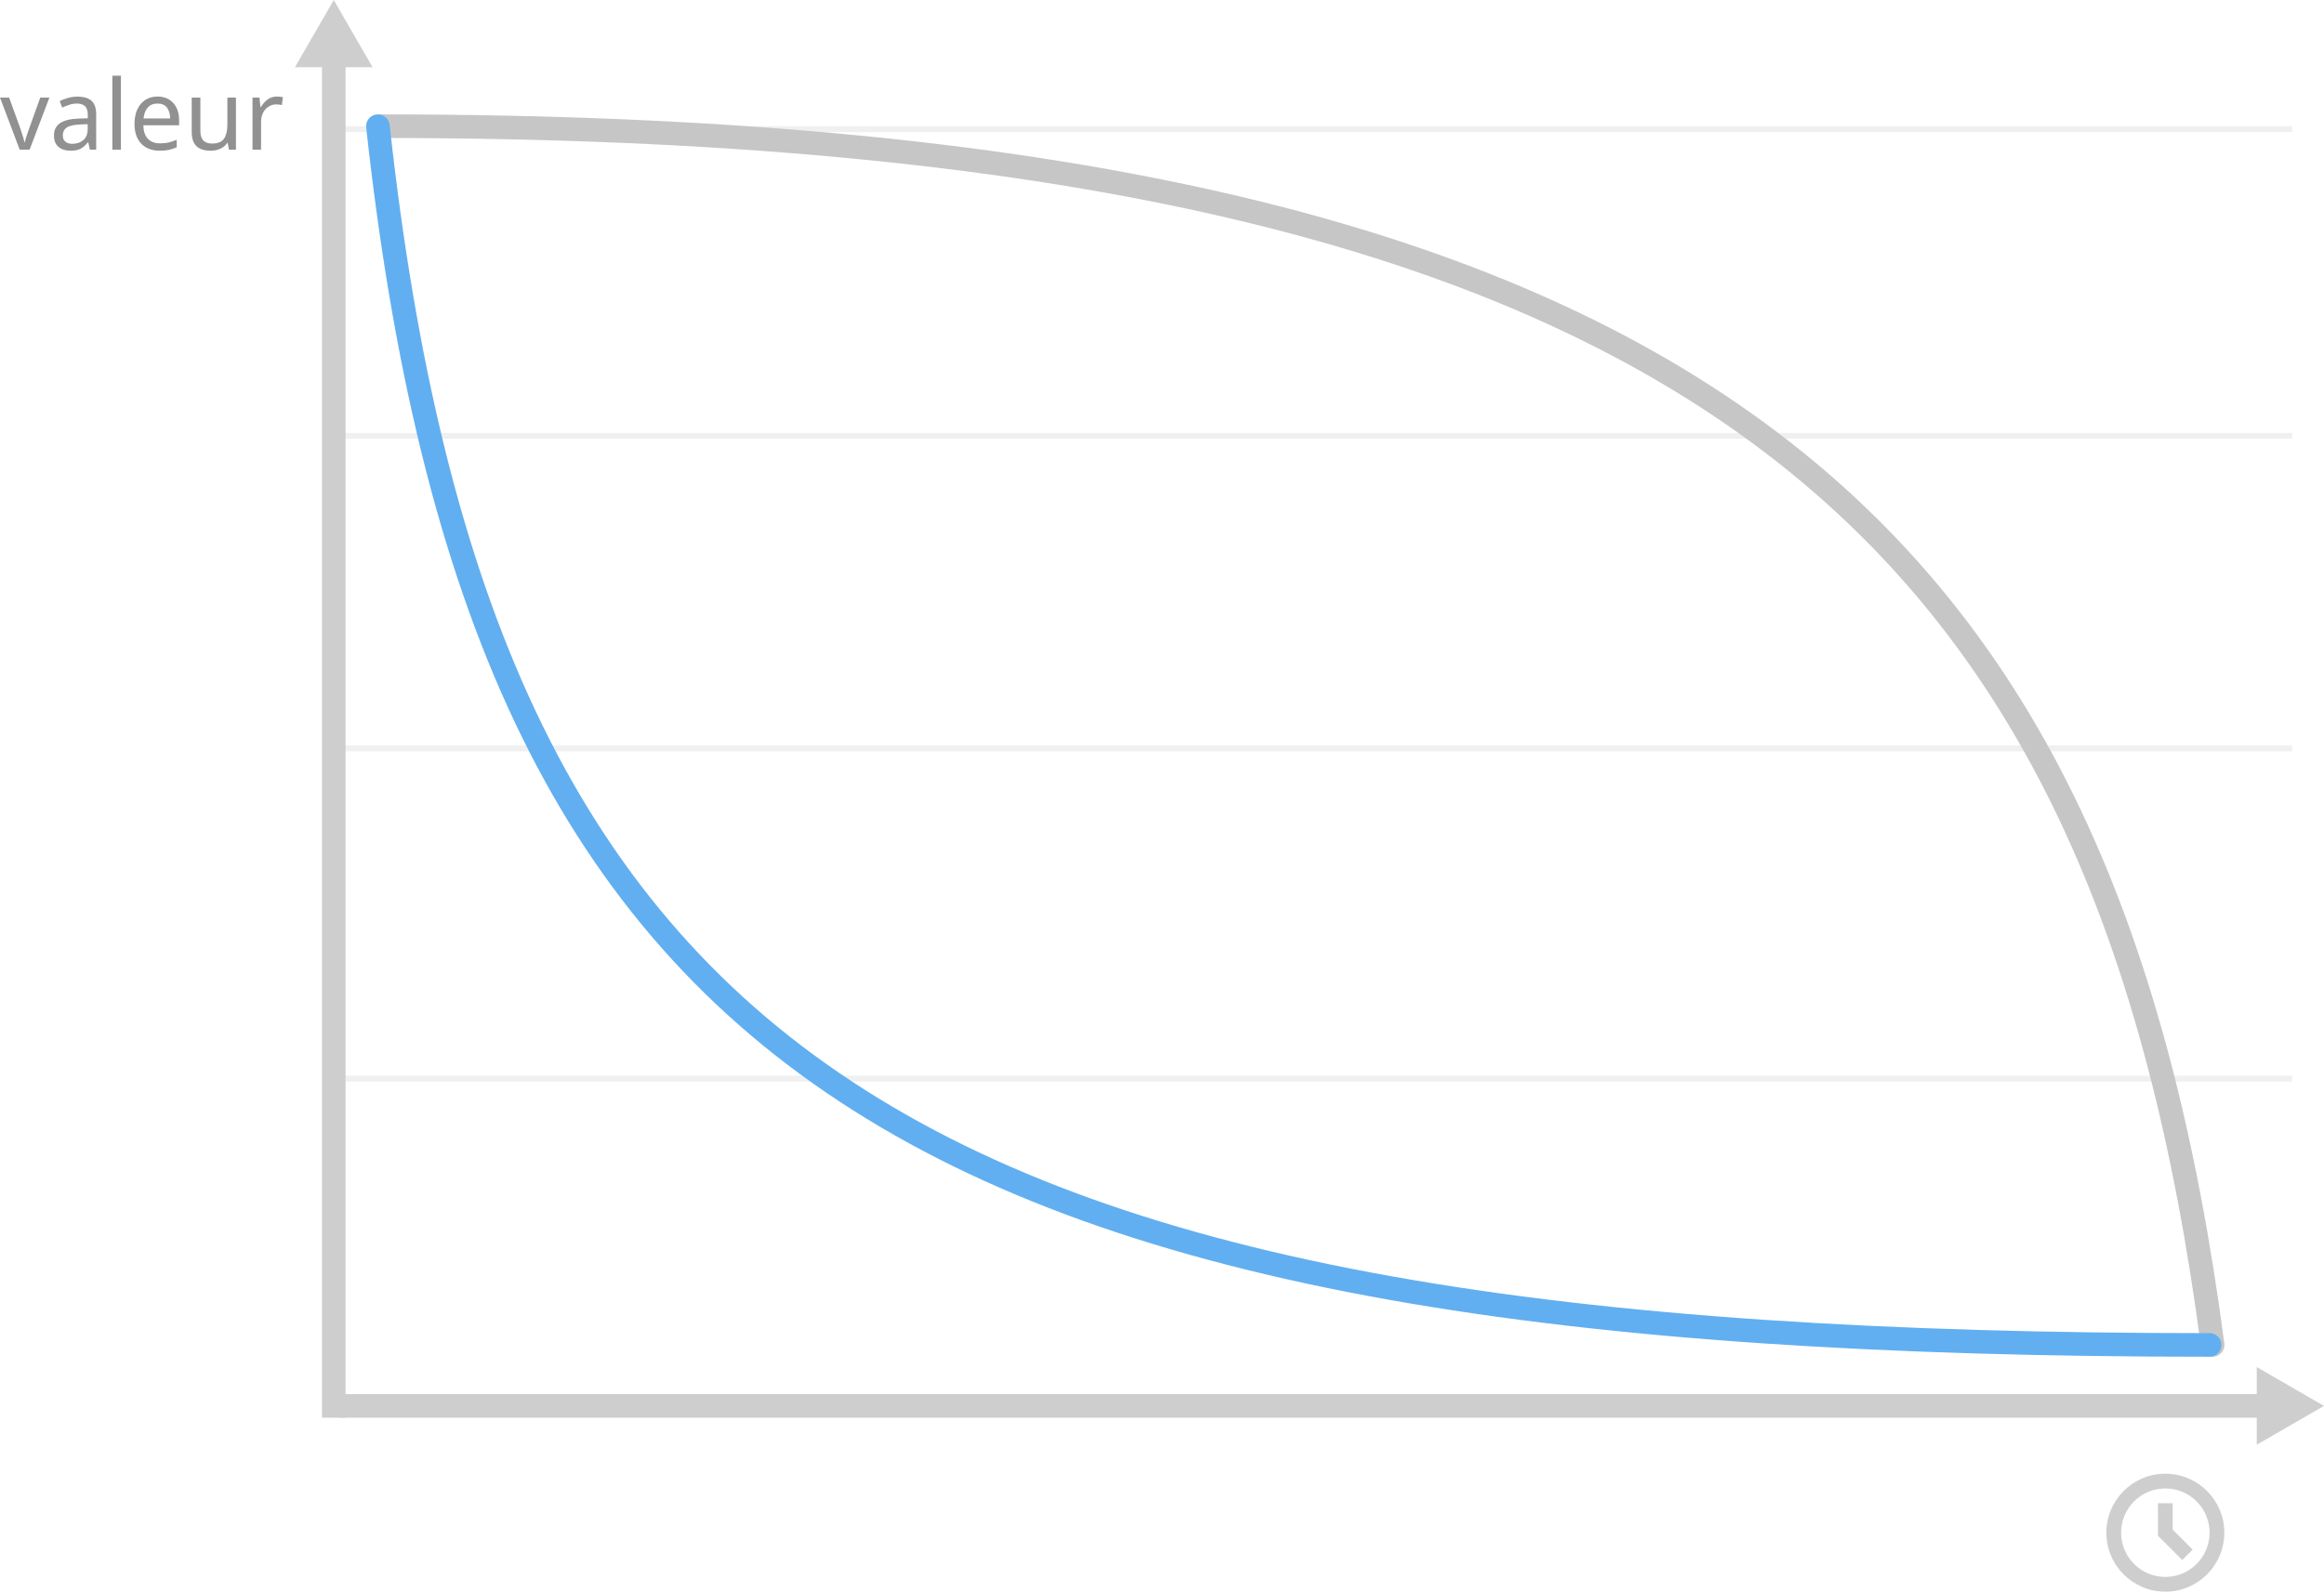
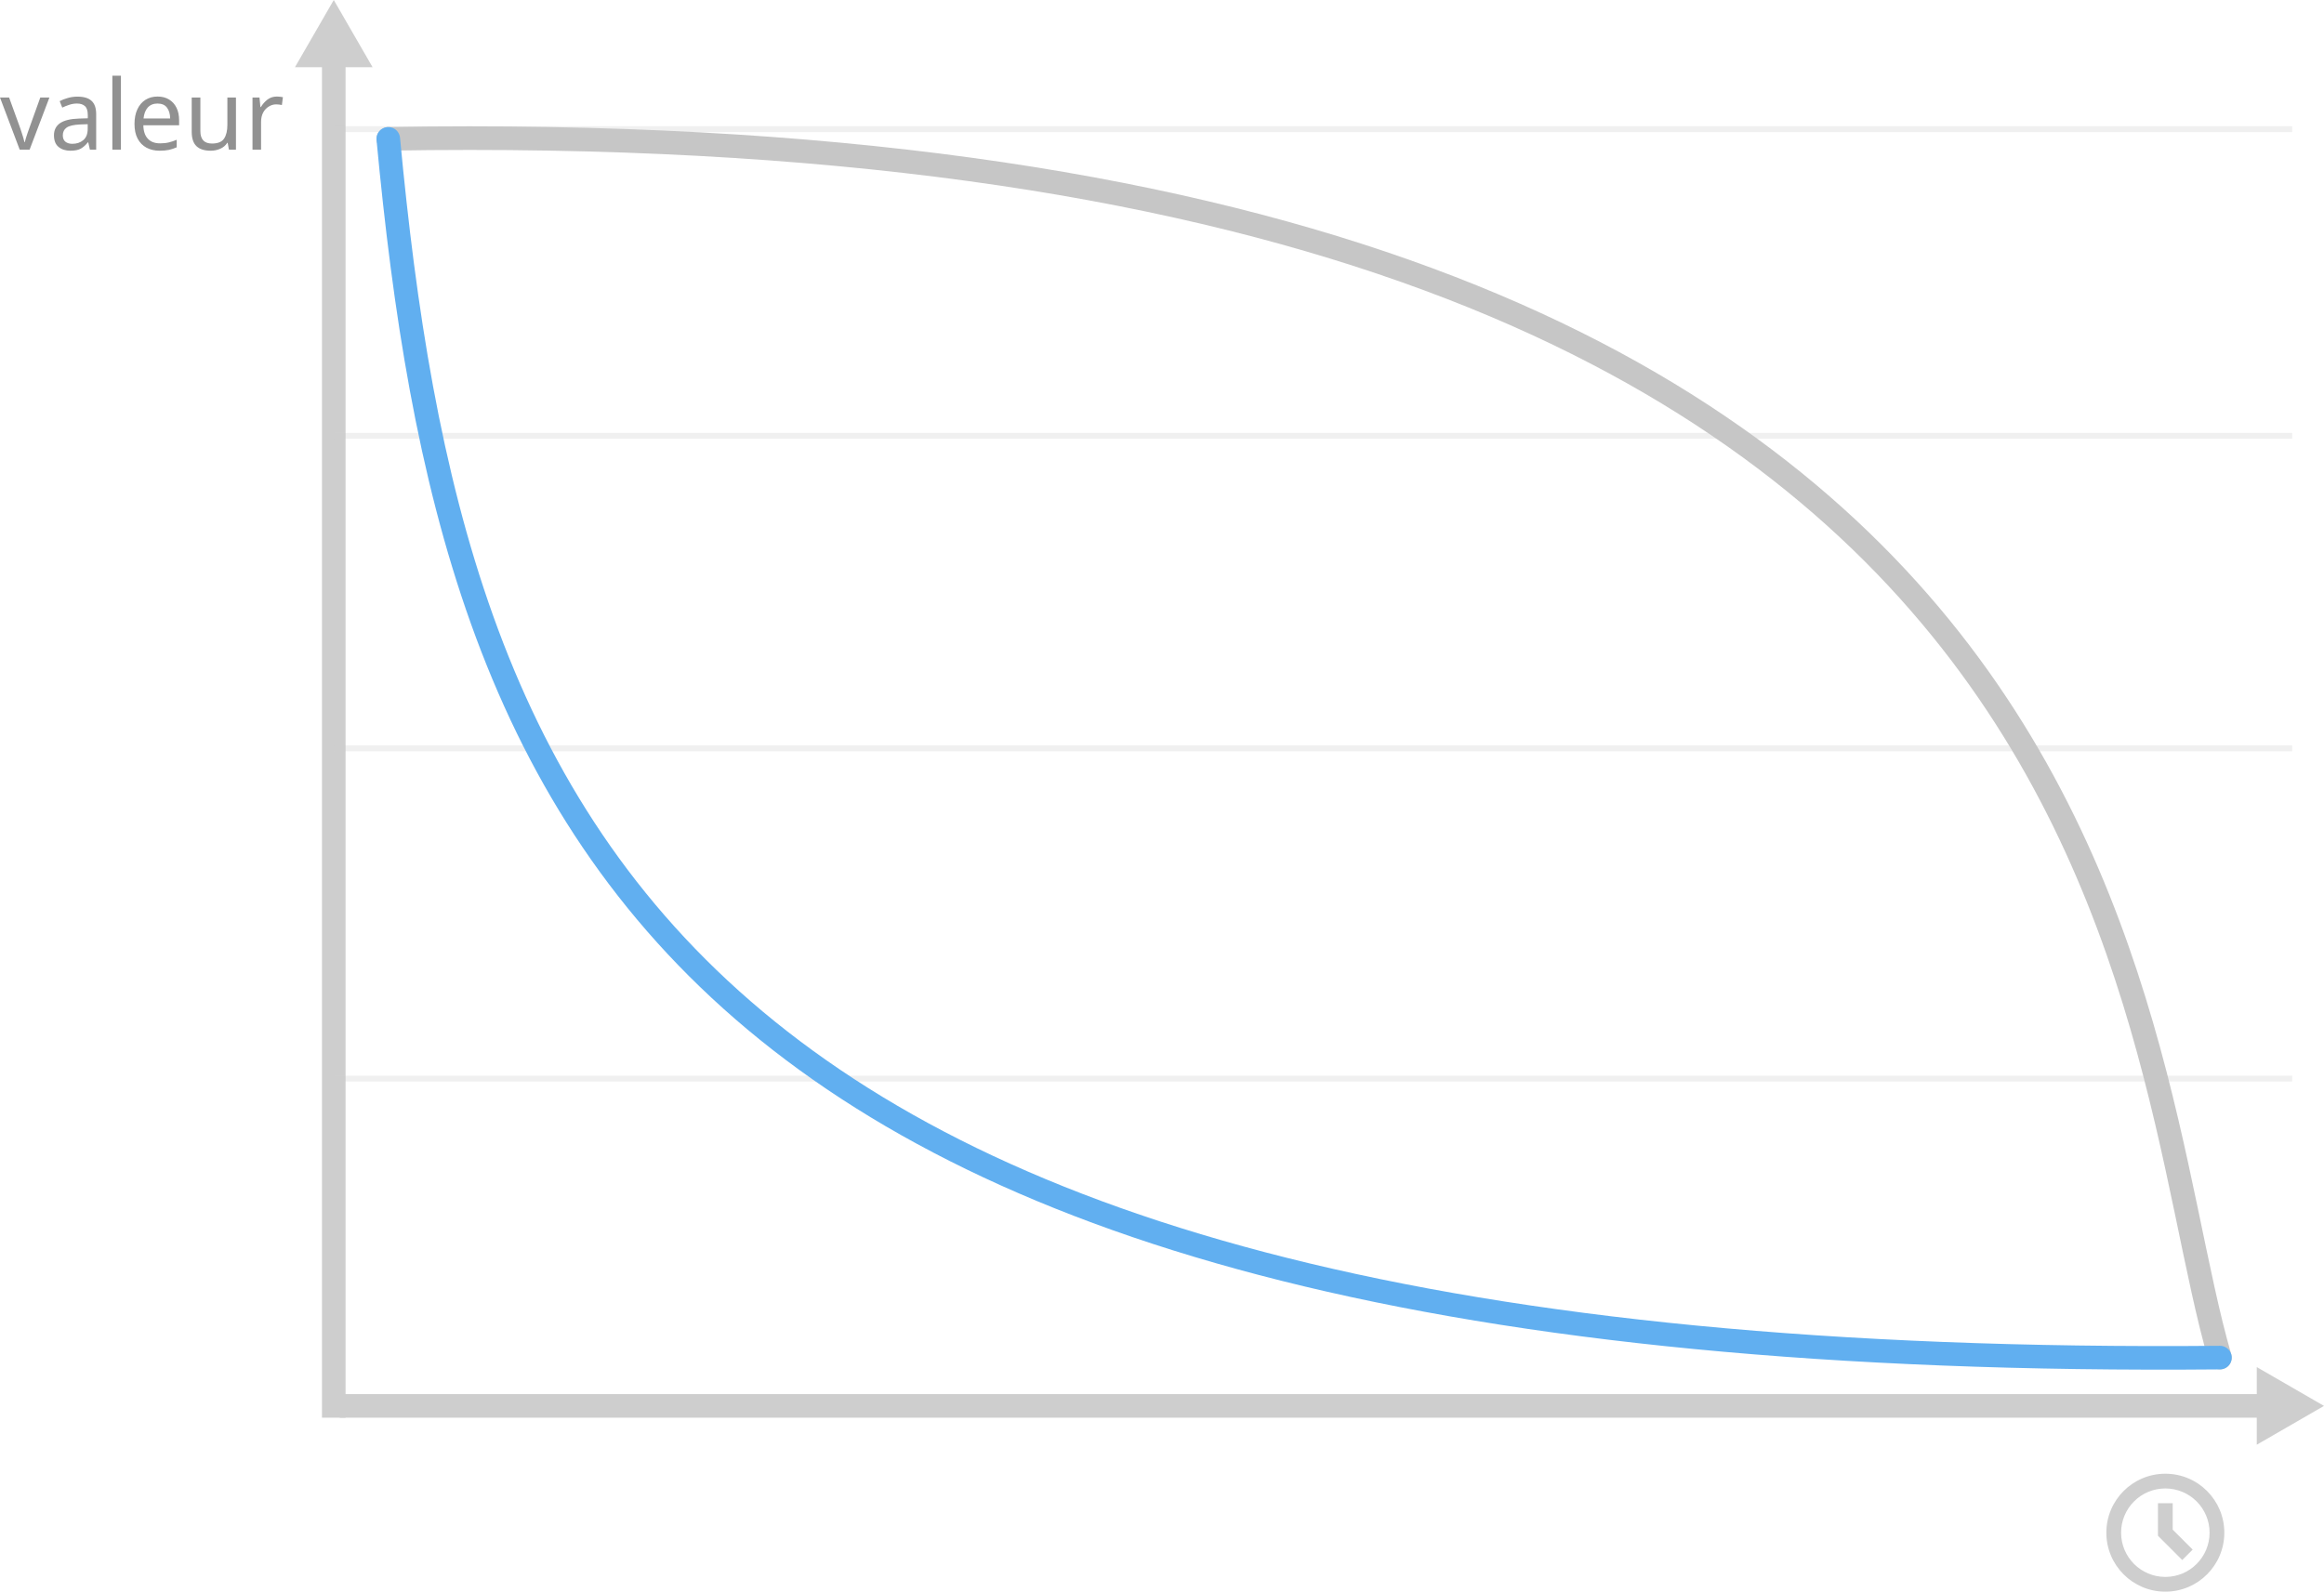
<svg xmlns="http://www.w3.org/2000/svg" version="1.1" id="agilite-valeur" x="0px" y="0px" width="393.98px" height="269.898px" viewBox="0 0 393.98 269.898" enable-background="new 0 0 393.98 269.898" xml:space="preserve">
  <g id="full">
    <g>
      <g id="r-plan">
        <line fill="none" stroke="#CECECE" stroke-width="4" stroke-miterlimit="10" x1="57.582" y1="238.398" x2="384.582" y2="238.398" />
        <g>
          <polygon fill="#CECECE" points="382.582,244.98 393.98,238.398 382.582,231.817     " />
        </g>
      </g>
    </g>
    <g>
      <g id="r-plan-2">
        <line fill="none" stroke="#CECECE" stroke-width="4" stroke-miterlimit="10" x1="56.582" y1="240.398" x2="56.582" y2="9.398" />
        <g>
          <polygon fill="#CECECE" points="63.164,11.398 56.583,0 50.001,11.398     " />
        </g>
      </g>
    </g>
-     <text id="r-valeur" transform="matrix(1 0 0 1 0 25.3861)" fill="#919191" font-family="'MyriadPro-Regular'" font-size="16.5">valeur</text>
+     <text id="r-valeur" transform="matrix(1 0 0 1 2.441406e-004 25.3855)" fill="#919191" font-family="'MyriadPro-Regular'" font-size="16.5">valeur</text>
    <g id="r-scales" opacity="0.3">
-       <line id="v-scale-1" fill="none" stroke="#CECECE" stroke-miterlimit="10" x1="56.582" y1="126.898" x2="388.582" y2="126.898" />
-       <line id="v-scale-2" fill="none" stroke="#CECECE" stroke-miterlimit="10" x1="56.582" y1="73.898" x2="388.582" y2="73.898" />
-       <line id="v-scale-3" fill="none" stroke="#CECECE" stroke-miterlimit="10" x1="56.582" y1="182.898" x2="388.582" y2="182.898" />
-       <line id="v-scale-4" fill="none" stroke="#CECECE" stroke-miterlimit="10" x1="56.582" y1="21.898" x2="388.582" y2="21.898" />
+       <line id="r-scale-1" fill="none" stroke="#CECECE" stroke-miterlimit="10" x1="56.582" y1="126.898" x2="388.582" y2="126.898" />
+       <line id="r-scale-2" fill="none" stroke="#CECECE" stroke-miterlimit="10" x1="56.582" y1="73.898" x2="388.582" y2="73.898" />
+       <line id="r-scale-3" fill="none" stroke="#CECECE" stroke-miterlimit="10" x1="56.582" y1="182.898" x2="388.582" y2="182.898" />
+       <line id="r-scale-4" fill="none" stroke="#CECECE" stroke-miterlimit="10" x1="56.582" y1="21.898" x2="388.582" y2="21.898" />
    </g>
-     <path id="r-time" fill="#CECECE" d="M369.948,264.532l-4.116-4.116v-5.517h2.5v4.483l3.384,3.384L369.948,264.532z    M367.082,249.898c-5.523,0-10,4.477-10,10s4.477,10,10,10s10-4.477,10-10S372.605,249.898,367.082,249.898z M367.082,267.398   c-4.142,0-7.5-3.358-7.5-7.5s3.358-7.5,7.5-7.5c4.142,0,7.5,3.358,7.5,7.5S371.224,267.398,367.082,267.398z" />
+     <path id="r-time" fill="#CECECE" d="M369.948,264.532l-4.116-4.116v-5.517h2.5v4.482l3.385,3.385L369.948,264.532z    M367.082,249.898c-5.522,0-10,4.477-10,10c0,5.522,4.478,10,10,10c5.523,0,10-4.478,10-10   C377.082,254.375,372.605,249.898,367.082,249.898z M367.082,267.398c-4.142,0-7.5-3.358-7.5-7.5c0-4.143,3.358-7.5,7.5-7.5   c4.143,0,7.5,3.357,7.5,7.5C374.582,264.04,371.224,267.398,367.082,267.398z" />
    <g>
      <g>
        <g>
-           <path id="r-old-gris" fill="none" stroke="#C6C6C6" stroke-width="4" stroke-linecap="round" stroke-miterlimit="10" d="      M375.098,228.062C357.082,91.344,291.49,21.398,64.582,21.398" />
+           <path id="r-old-gris" fill="none" stroke="#C6C6C6" stroke-width="4" stroke-linecap="round" stroke-miterlimit="10" d="      M65.823,23.544c299.092-5.021,294.366,151.423,310.516,206.664" />
        </g>
      </g>
    </g>
    <g>
      <g>
        <g>
-           <path id="r-courbe-bleue" fill="none" stroke="#61AFF0" stroke-width="4" stroke-linecap="round" stroke-miterlimit="10" d="      M374.582,228.062c-220.165,0-292.861-45.694-310.516-206.664" />
+           <path id="r-courbe-bleue" fill="none" stroke="#61AFF0" stroke-width="4" stroke-linecap="round" stroke-miterlimit="10" d="      M65.823,23.544c10.908,116.051,45.908,209.051,310.516,206.664" />
        </g>
      </g>
    </g>
  </g>
</svg>
